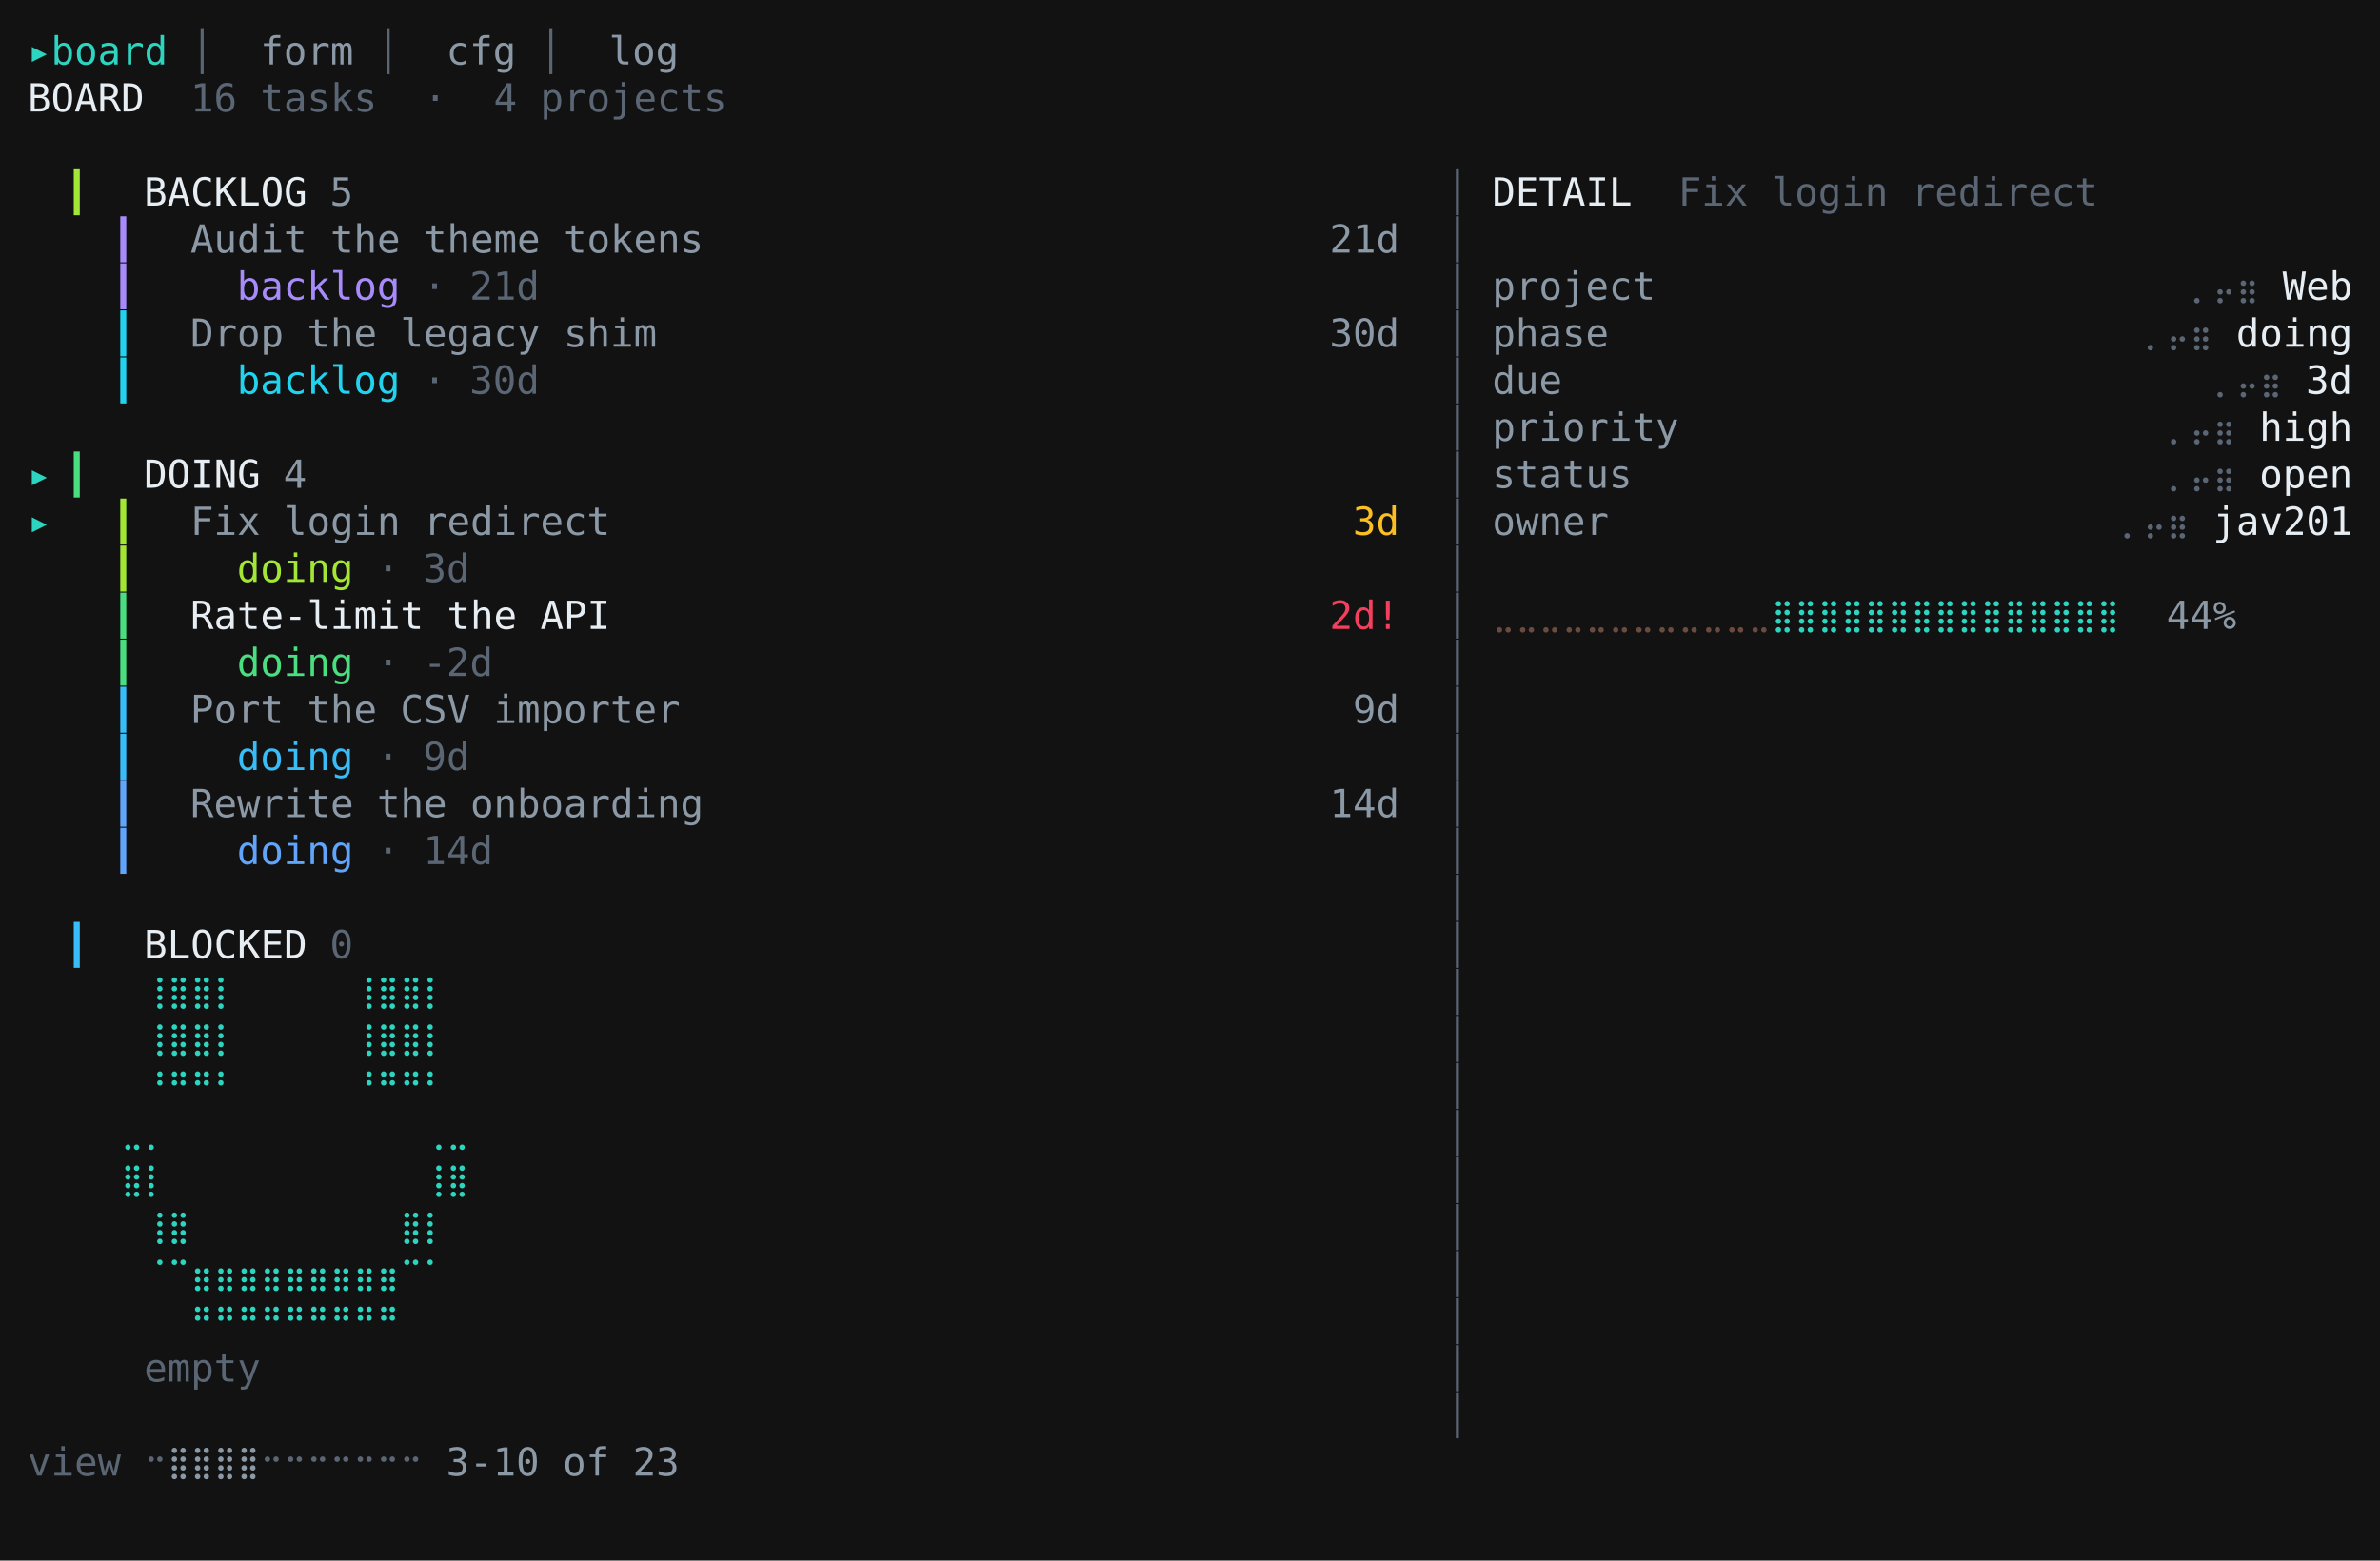
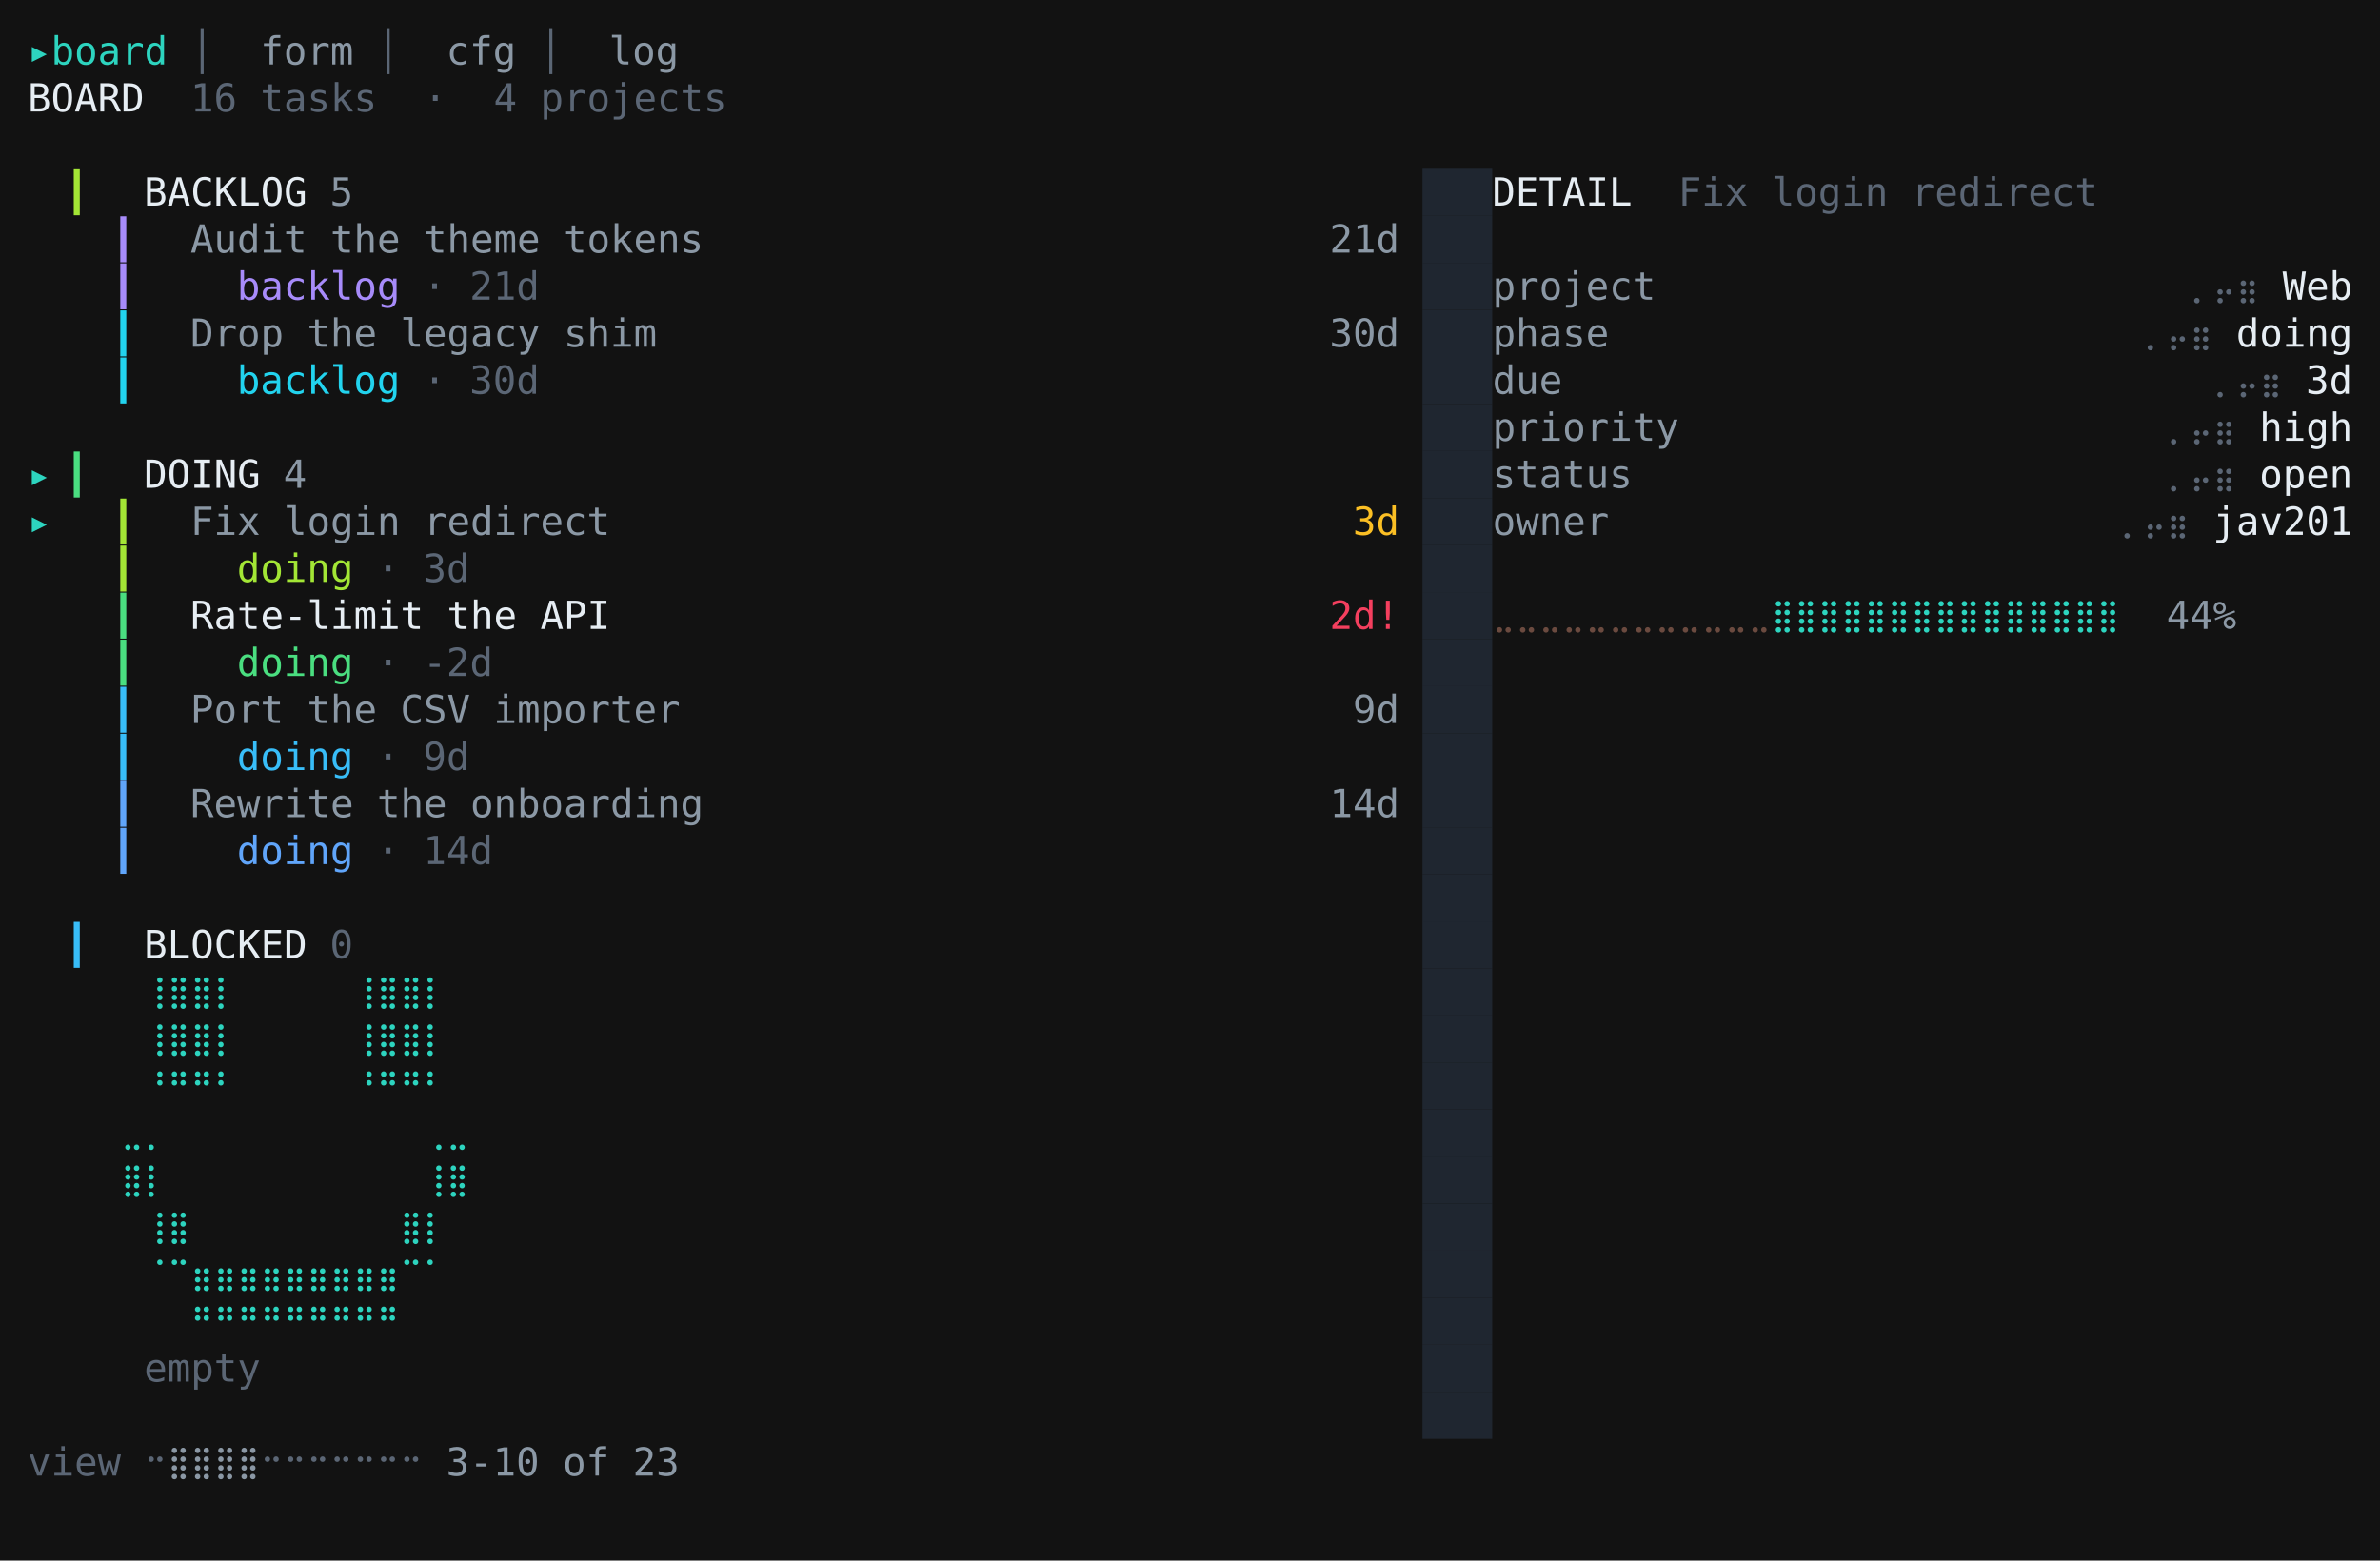
<svg xmlns="http://www.w3.org/2000/svg" viewBox="0 0 860.0 564.0" role="img" aria-label="taskboard · prism · S1 list + detail">
  <rect width="860.0" height="564.0" fill="#121212" />
  <g font-family="ui-monospace,SFMono-Regular,'DejaVu Sans Mono','Cascadia Mono',Menlo,Consolas,'Liberation Mono',monospace" font-size="14.0" xml:space="preserve" style="white-space:pre;font-variant-ligatures:none">
    <text x="10.0" y="23.3" fill="#2dd4bf">▸board</text>
    <text x="60.4" y="23.3" fill="#5b6675"> │ </text>
    <text x="85.6" y="23.3" fill="#8b98a5"> form</text>
    <text x="127.6" y="23.3" fill="#5b6675"> │ </text>
    <text x="152.8" y="23.3" fill="#8b98a5"> cfg</text>
    <text x="186.4" y="23.3" fill="#5b6675"> │ </text>
    <text x="211.6" y="23.3" fill="#8b98a5"> log</text>
    <text x="10.0" y="40.3" fill="#e6edf3">BOARD</text>
    <text x="68.8" y="40.3" fill="#5b6675">16 tasks  ·  4 projects</text>
+     <rect x="514.0" y="61.0" width="25.2" height="17.0" fill="#1f2630" />
    <text x="26.8" y="74.3" fill="#a3e635">▎</text>
    <text x="52.0" y="74.3" fill="#e6edf3">BACKLOG</text>
    <text x="119.2" y="74.3" fill="#8b98a5">5</text>
-     <text x="522.4" y="74.3" fill="#5b6675">│</text>
    <text x="539.2" y="74.3" fill="#e6edf3">DETAIL</text>
    <text x="606.4" y="74.3" fill="#5b6675">Fix login redirect</text>
+     <rect x="514.0" y="78.0" width="25.2" height="17.0" fill="#1f2630" />
    <text x="43.6" y="91.3" fill="#a78bfa">▎</text>
    <text x="68.8" y="91.3" fill="#8b98a5">Audit the theme tokens</text>
    <text x="480.4" y="91.3" fill="#8b98a5">21d</text>
-     <text x="522.4" y="91.3" fill="#5b6675">│</text>
+     <rect x="514.0" y="95.0" width="25.2" height="17.0" fill="#1f2630" />
    <text x="43.6" y="108.3" fill="#a78bfa">▎</text>
    <text x="85.6" y="108.3" fill="#a78bfa">backlog</text>
    <text x="144.4" y="108.3" fill="#5b6675"> · 21d</text>
-     <text x="522.4" y="108.3" fill="#5b6675">│</text>
-     <text x="539.2" y="108.3" fill="#8b98a5">project</text>
+     <text x="514.0" y="108.3" fill="#8b98a5">   project</text>
    <text x="791.2" y="108.3" fill="#5b6675">⡀⡤⣶</text>
    <text x="824.8" y="108.3" fill="#e6edf3">Web</text>
+     <rect x="514.0" y="112.0" width="25.2" height="17.0" fill="#1f2630" />
    <text x="43.6" y="125.3" fill="#22d3ee">▎</text>
    <text x="68.8" y="125.3" fill="#8b98a5">Drop the legacy shim</text>
    <text x="480.4" y="125.3" fill="#8b98a5">30d</text>
-     <text x="522.4" y="125.3" fill="#5b6675">│</text>
-     <text x="539.2" y="125.3" fill="#8b98a5">phase</text>
+     <text x="514.0" y="125.3" fill="#8b98a5">   phase</text>
    <text x="774.4" y="125.3" fill="#5b6675">⡀⡤⣶</text>
    <text x="808.0" y="125.3" fill="#e6edf3">doing</text>
+     <rect x="514.0" y="129.0" width="25.2" height="17.0" fill="#1f2630" />
    <text x="43.6" y="142.3" fill="#22d3ee">▎</text>
    <text x="85.6" y="142.3" fill="#22d3ee">backlog</text>
    <text x="144.4" y="142.3" fill="#5b6675"> · 30d</text>
-     <text x="522.4" y="142.3" fill="#5b6675">│</text>
-     <text x="539.2" y="142.3" fill="#8b98a5">due</text>
+     <text x="514.0" y="142.3" fill="#8b98a5">   due</text>
    <text x="799.6" y="142.3" fill="#5b6675">⡀⡤⣶</text>
    <text x="833.2" y="142.3" fill="#e6edf3">3d</text>
-     <text x="522.4" y="159.3" fill="#5b6675">│</text>
-     <text x="539.2" y="159.3" fill="#8b98a5">priority</text>
+     <rect x="514.0" y="146.0" width="25.2" height="17.0" fill="#1f2630" />
+     <text x="514.0" y="159.3" fill="#8b98a5">   priority</text>
    <text x="782.8" y="159.3" fill="#5b6675">⡀⡤⣶</text>
    <text x="816.4" y="159.3" fill="#e6edf3">high</text>
+     <rect x="514.0" y="163.0" width="25.2" height="17.0" fill="#1f2630" />
    <text x="10.0" y="176.3" fill="#2dd4bf">▸</text>
    <text x="26.8" y="176.3" fill="#4ade80">▎</text>
    <text x="52.0" y="176.3" fill="#e6edf3">DOING</text>
    <text x="102.4" y="176.3" fill="#8b98a5">4</text>
-     <text x="522.4" y="176.3" fill="#5b6675">│</text>
-     <text x="539.2" y="176.3" fill="#8b98a5">status</text>
+     <text x="514.0" y="176.3" fill="#8b98a5">   status</text>
    <text x="782.8" y="176.3" fill="#5b6675">⡀⡤⣶</text>
    <text x="816.4" y="176.3" fill="#e6edf3">open</text>
+     <rect x="514.0" y="180.0" width="25.2" height="17.0" fill="#1f2630" />
    <text x="10.0" y="193.3" fill="#2dd4bf">▸</text>
    <text x="43.6" y="193.3" fill="#a3e635">▎</text>
    <text x="68.8" y="193.3" fill="#8b98a5">Fix login redirect</text>
    <text x="488.8" y="193.3" fill="#fbbf24">3d</text>
-     <text x="522.4" y="193.3" fill="#5b6675">│</text>
-     <text x="539.2" y="193.3" fill="#8b98a5">owner</text>
+     <text x="514.0" y="193.3" fill="#8b98a5">   owner</text>
    <text x="766.0" y="193.3" fill="#5b6675">⡀⡤⣶</text>
    <text x="799.6" y="193.3" fill="#e6edf3">jav201</text>
+     <rect x="514.0" y="197.0" width="25.2" height="17.0" fill="#1f2630" />
    <text x="43.6" y="210.3" fill="#a3e635">▎</text>
    <text x="85.6" y="210.3" fill="#a3e635">doing</text>
    <text x="127.6" y="210.3" fill="#5b6675"> · 3d</text>
-     <text x="522.4" y="210.3" fill="#5b6675">│</text>
+     <rect x="514.0" y="214.0" width="25.2" height="17.0" fill="#1f2630" />
    <text x="43.6" y="227.3" fill="#4ade80">▎</text>
    <text x="68.8" y="227.3" fill="#e6edf3">Rate-limit the API</text>
    <text x="480.4" y="227.3" fill="#f43f5e">2d!</text>
-     <text x="522.4" y="227.3" fill="#5b6675">│</text>
    <text x="539.2" y="227.3" fill="#6b4a3f">⣀⣀⣀⣀⣀⣀⣀⣀⣀⣀⣀⣀</text>
    <text x="640.0" y="227.3" fill="#2dd4bf">⣿⣿⣿⣿⣿⣿⣿⣿⣿⣿⣿⣿⣿⣿⣿</text>
    <text x="774.4" y="227.3" fill="#8b98a5"> 44%</text>
+     <rect x="514.0" y="231.0" width="25.2" height="17.0" fill="#1f2630" />
    <text x="43.6" y="244.3" fill="#4ade80">▎</text>
    <text x="85.6" y="244.3" fill="#4ade80">doing</text>
    <text x="127.6" y="244.3" fill="#5b6675"> · -2d</text>
-     <text x="522.4" y="244.3" fill="#5b6675">│</text>
+     <rect x="514.0" y="248.0" width="25.2" height="17.0" fill="#1f2630" />
    <text x="43.6" y="261.3" fill="#38bdf8">▎</text>
    <text x="68.8" y="261.3" fill="#8b98a5">Port the CSV importer</text>
    <text x="488.8" y="261.3" fill="#8b98a5">9d</text>
-     <text x="522.4" y="261.3" fill="#5b6675">│</text>
+     <rect x="514.0" y="265.0" width="25.2" height="17.0" fill="#1f2630" />
    <text x="43.6" y="278.3" fill="#38bdf8">▎</text>
    <text x="85.6" y="278.3" fill="#38bdf8">doing</text>
    <text x="127.6" y="278.3" fill="#5b6675"> · 9d</text>
-     <text x="522.4" y="278.3" fill="#5b6675">│</text>
+     <rect x="514.0" y="282.0" width="25.2" height="17.0" fill="#1f2630" />
    <text x="43.6" y="295.3" fill="#60a5fa">▎</text>
    <text x="68.8" y="295.3" fill="#8b98a5">Rewrite the onboarding</text>
    <text x="480.4" y="295.3" fill="#8b98a5">14d</text>
-     <text x="522.4" y="295.3" fill="#5b6675">│</text>
+     <rect x="514.0" y="299.0" width="25.2" height="17.0" fill="#1f2630" />
    <text x="43.6" y="312.3" fill="#60a5fa">▎</text>
    <text x="85.6" y="312.3" fill="#60a5fa">doing</text>
    <text x="127.6" y="312.3" fill="#5b6675"> · 14d</text>
-     <text x="522.4" y="312.3" fill="#5b6675">│</text>
-     <text x="522.4" y="329.3" fill="#5b6675">│</text>
+     <rect x="514.0" y="316.0" width="25.2" height="17.0" fill="#1f2630" />
+     <rect x="514.0" y="333.0" width="25.2" height="17.0" fill="#1f2630" />
    <text x="26.8" y="346.3" fill="#38bdf8">▎</text>
    <text x="52.0" y="346.3" fill="#e6edf3">BLOCKED</text>
    <text x="119.2" y="346.3" fill="#5b6675">0</text>
-     <text x="522.4" y="346.3" fill="#5b6675">│</text>
+     <rect x="514.0" y="350.0" width="25.2" height="17.0" fill="#1f2630" />
    <text x="43.6" y="363.3" fill="#2dd4bf">⠀⢸⣿⣿⡇⠀⠀⠀⠀⠀⢸⣿⣿⡇⠀</text>
-     <text x="522.4" y="363.3" fill="#5b6675">│</text>
+     <rect x="514.0" y="367.0" width="25.2" height="17.0" fill="#1f2630" />
    <text x="43.6" y="380.3" fill="#2dd4bf">⠀⢸⣿⣿⡇⠀⠀⠀⠀⠀⢸⣿⣿⡇⠀</text>
-     <text x="522.4" y="380.3" fill="#5b6675">│</text>
+     <rect x="514.0" y="384.0" width="25.2" height="17.0" fill="#1f2630" />
    <text x="43.6" y="397.3" fill="#2dd4bf">⠀⠘⠛⠛⠃⠀⠀⠀⠀⠀⠘⠛⠛⠃⠀</text>
-     <text x="522.4" y="397.3" fill="#5b6675">│</text>
+     <rect x="514.0" y="401.0" width="25.2" height="17.0" fill="#1f2630" />
    <text x="43.6" y="414.3" fill="#2dd4bf">⣀⡀⠀⠀⠀⠀⠀⠀⠀⠀⠀⠀⠀⢀⣀</text>
-     <text x="522.4" y="414.3" fill="#5b6675">│</text>
+     <rect x="514.0" y="418.0" width="25.2" height="17.0" fill="#1f2630" />
    <text x="43.6" y="431.3" fill="#2dd4bf">⣿⡇⠀⠀⠀⠀⠀⠀⠀⠀⠀⠀⠀⢸⣿</text>
-     <text x="522.4" y="431.3" fill="#5b6675">│</text>
+     <rect x="514.0" y="435.0" width="25.2" height="17.0" fill="#1f2630" />
    <text x="43.6" y="448.3" fill="#2dd4bf">⠀⢸⣿⠀⠀⠀⠀⠀⠀⠀⠀⠀⣿⡇⠀</text>
-     <text x="522.4" y="448.3" fill="#5b6675">│</text>
+     <rect x="514.0" y="452.0" width="25.2" height="17.0" fill="#1f2630" />
    <text x="43.6" y="465.3" fill="#2dd4bf">⠀⠈⠉⣶⣶⣶⣶⣶⣶⣶⣶⣶⠉⠁⠀</text>
-     <text x="522.4" y="465.3" fill="#5b6675">│</text>
+     <rect x="514.0" y="469.0" width="25.2" height="17.0" fill="#1f2630" />
    <text x="43.6" y="482.3" fill="#2dd4bf">⠀⠀⠀⠛⠛⠛⠛⠛⠛⠛⠛⠛⠀⠀⠀</text>
-     <text x="522.4" y="482.3" fill="#5b6675">│</text>
+     <rect x="514.0" y="486.0" width="25.2" height="17.0" fill="#1f2630" />
    <text x="43.6" y="499.3" fill="#5b6675"> empty</text>
-     <text x="522.4" y="499.3" fill="#5b6675">│</text>
-     <text x="522.4" y="516.3" fill="#5b6675">│</text>
+     <rect x="514.0" y="503.0" width="25.2" height="17.0" fill="#1f2630" />
    <text x="10.0" y="533.3" fill="#5b6675">view</text>
    <text x="52.0" y="533.3" fill="#5b6675">⠒</text>
    <text x="60.4" y="533.3" fill="#8b98a5">⣿⣿⣿⣿</text>
    <text x="94.0" y="533.3" fill="#5b6675">⠒⠒⠒⠒⠒⠒⠒</text>
    <text x="161.2" y="533.3" fill="#8b98a5">3-10 of 23</text>
  </g>
</svg>
